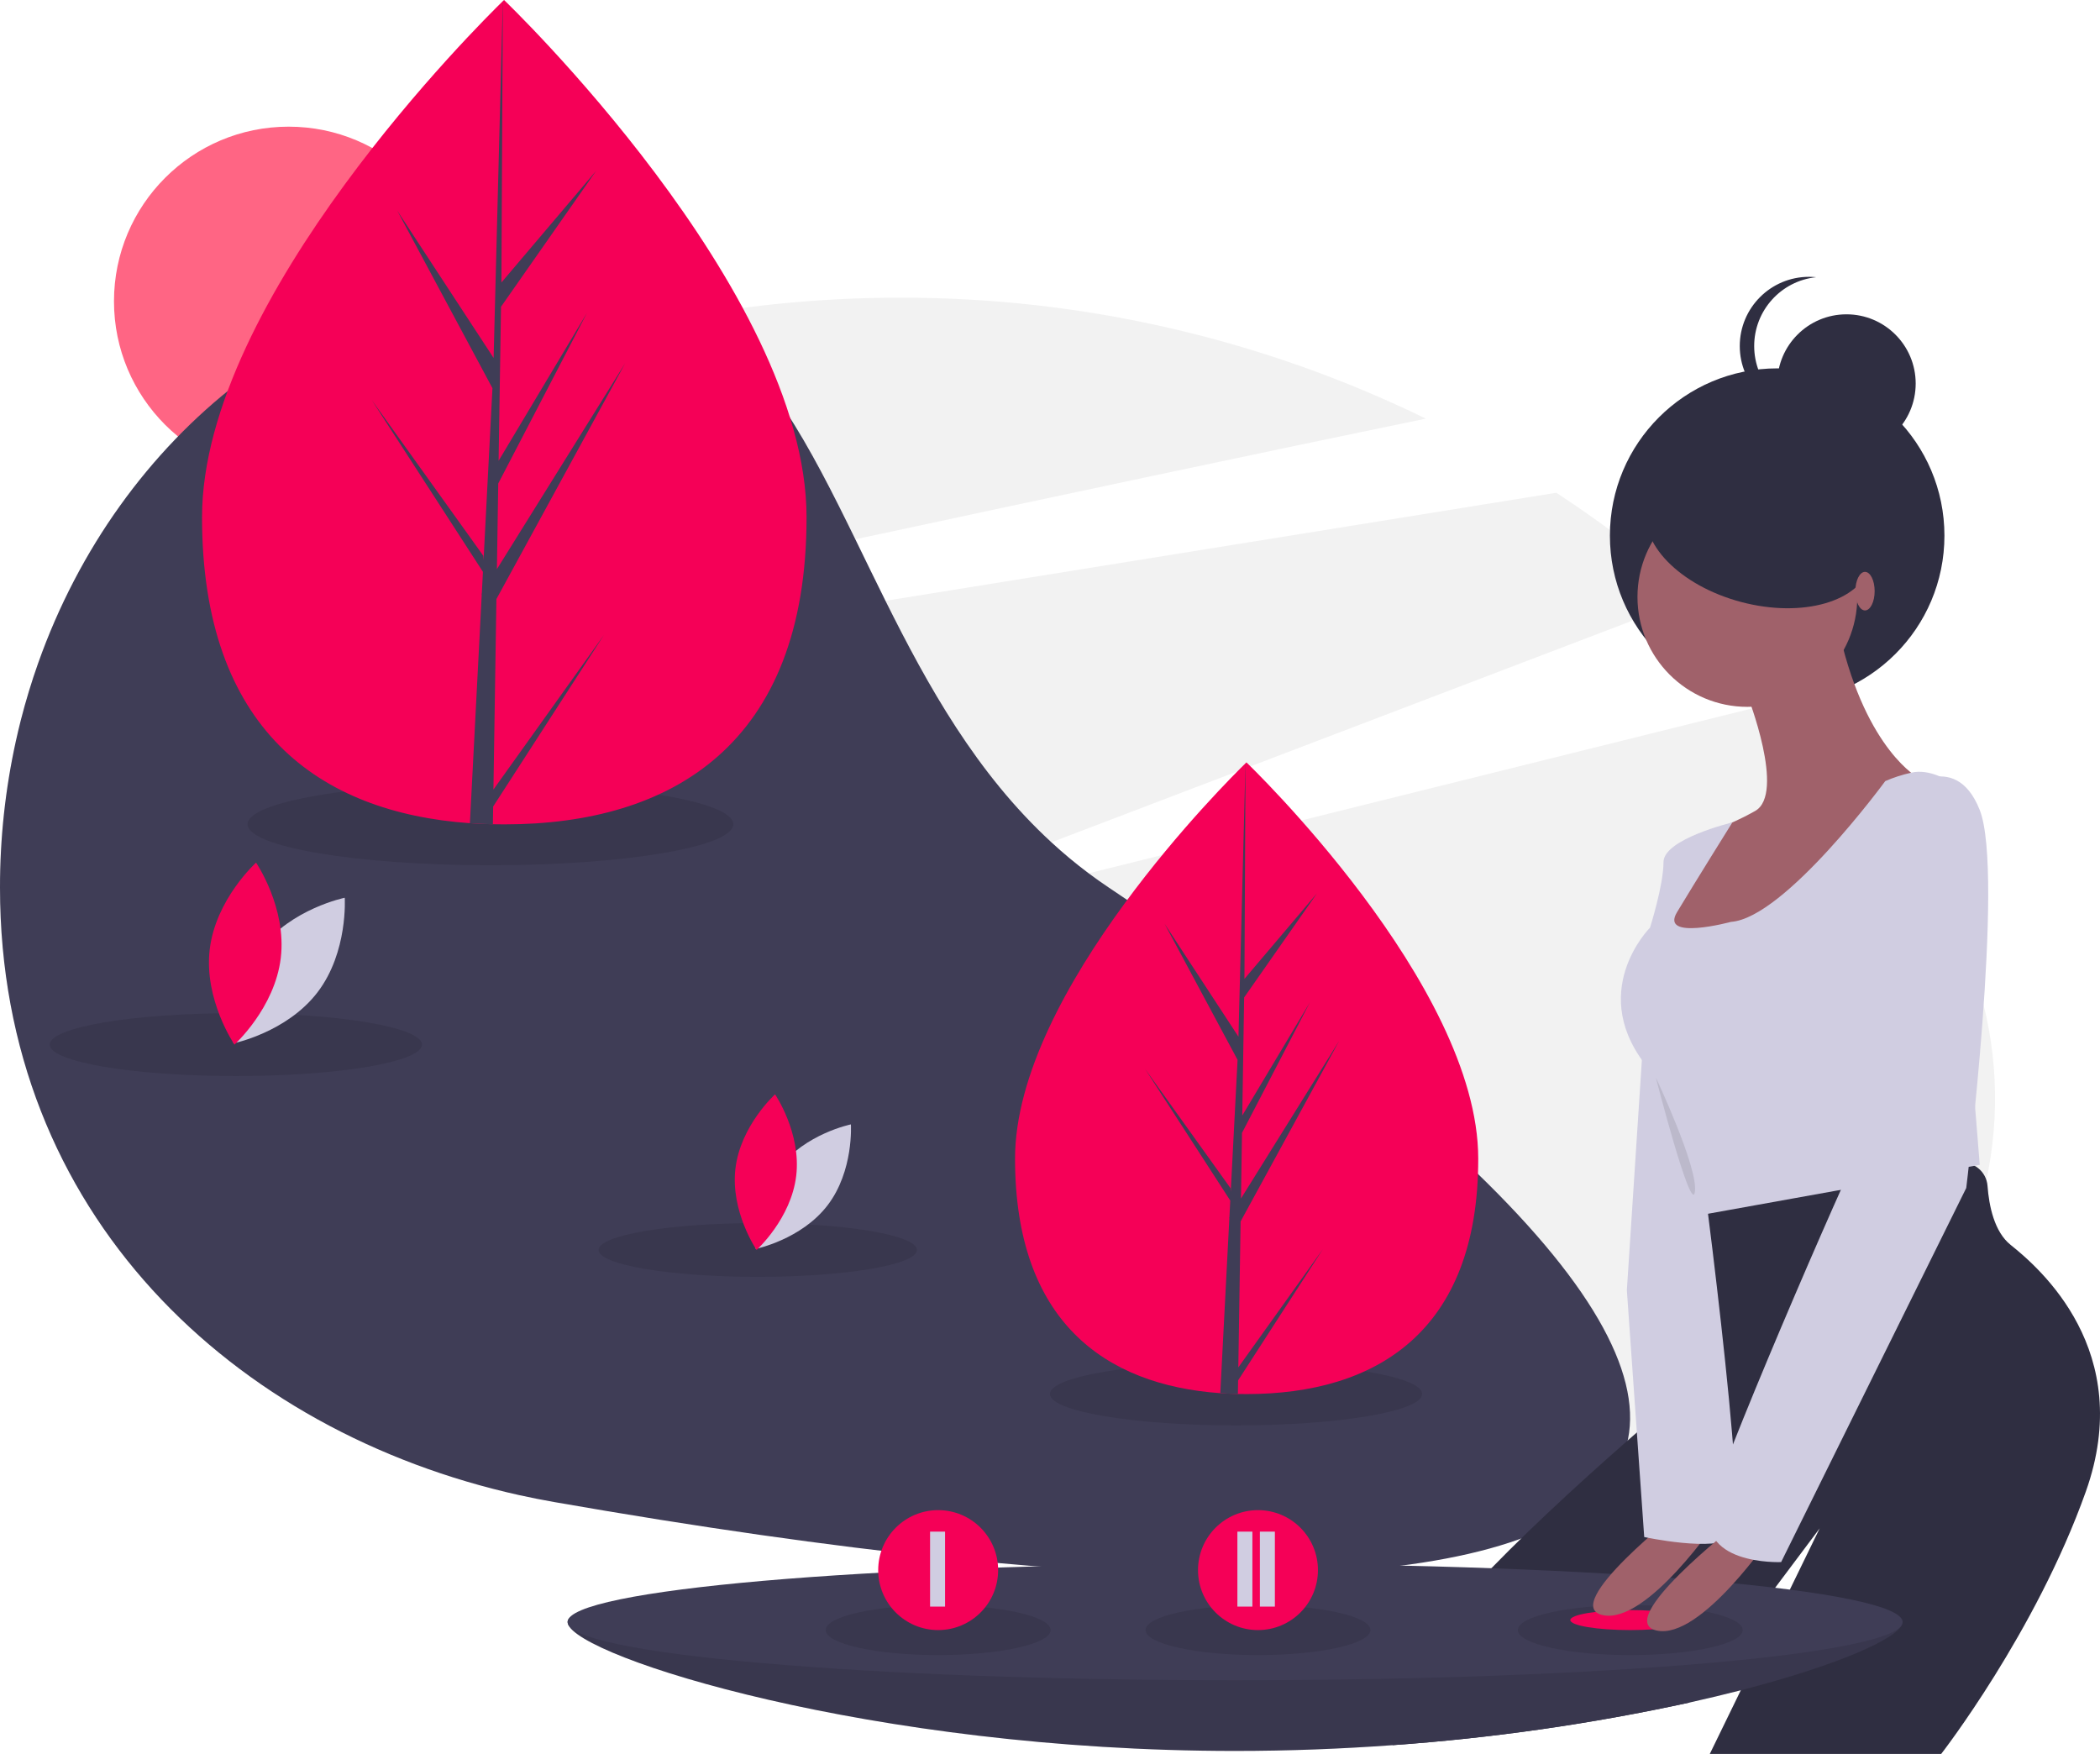
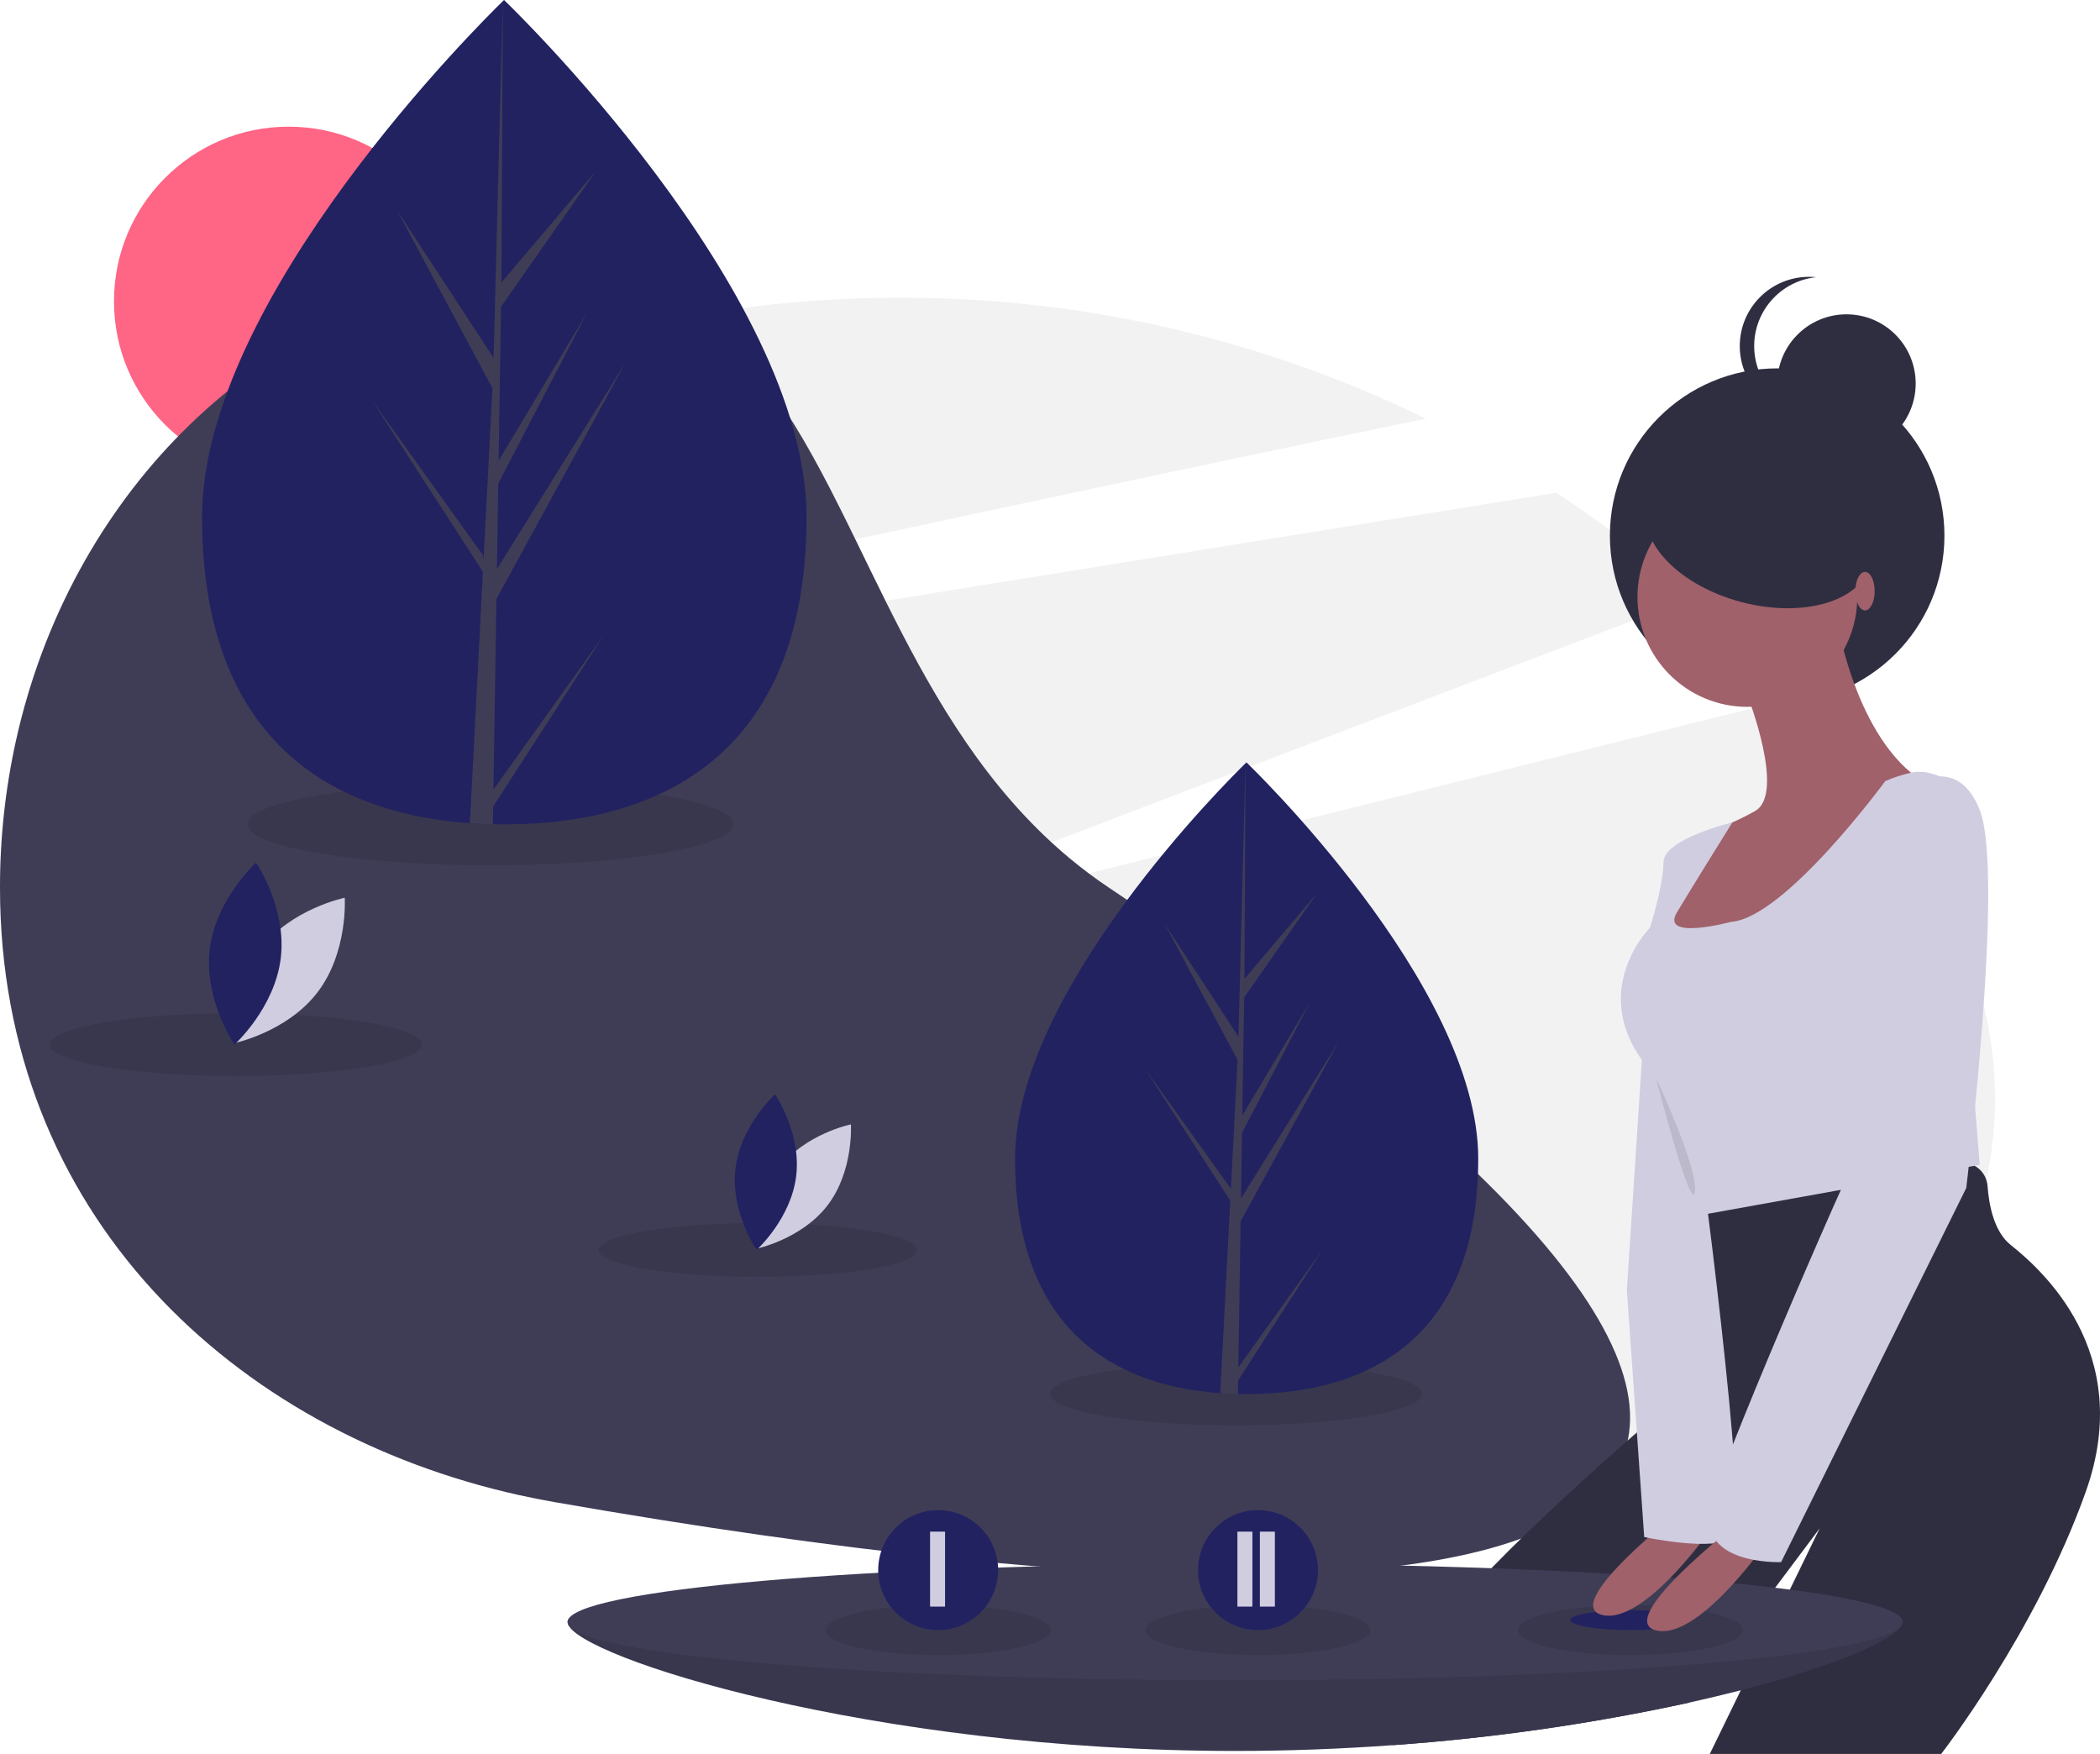
<svg xmlns="http://www.w3.org/2000/svg" id="f8d7d8f4-b875-4767-a598-99b9608f6632" data-name="Layer 1" width="840.477" height="701.95" viewBox="0 0 840.477 701.95">
  <path d="M819.412,697.401H387.645C273.213,672.059,179.761,584.775,179.761,454.247a271.808,271.808,0,0,1,6.367-58.714l348.024-56.059L802.63,296.231a480.156,480.156,0,0,1,54.919,41.861L600.564,436.121,479.332,482.368l136.145-33.839L898.054,378.298a481.989,481.989,0,0,1,46.655,61.394L859.255,503.582,955.803,457.884q.613,1.057,1.22,2.117C1017.599,565.707,941.244,697.401,819.412,697.401Z" transform="translate(-179.7613 -99.02481)" fill="#f2f2f2" />
  <path d="M750.416,266.562c-65.355,13.499-145.707,30.56-228.323,48.294-119.451,25.649-243.628,52.722-334.034,72.513q2.996-11.722,6.974-22.961A479.131,479.131,0,0,1,458.668,225.033h.008a483.295,483.295,0,0,1,81.409-6.874A478.257,478.257,0,0,1,750.416,266.562Z" transform="translate(-179.7613 -99.02481)" fill="#f2f2f2" />
  <circle cx="115.509" cy="120.582" r="69.89" fill="#ff6584" />
  <path d="M818.592,697.401c-43.01,41.204-187.119,42.952-416.941,2.771q-7.053-1.236-14.006-2.771C273.213,672.059,179.761,584.775,179.761,454.247a271.808,271.808,0,0,1,6.367-58.714q.899-4.107,1.931-8.164,2.996-11.722,6.974-22.961C227.407,273.02,307.709,208.322,401.651,208.322c23.336,0,41.737,6.184,57.016,16.711h.008c27.855,19.191,45.332,52.83,63.416,89.823,3.953,8.081,7.931,16.328,12.059,24.617,17.019,34.18,36.468,69.1,66.412,96.647a188.837,188.837,0,0,0,14.914,12.409q3.92,2.946,8.064,5.717C802.314,573.864,862.043,655.764,818.592,697.401Z" transform="translate(-179.7613 -99.02481)" fill="#3f3d56" />
  <ellipse cx="494.7" cy="557.879" rx="74.485" ry="12.574" opacity="0.1" />
  <ellipse cx="94.395" cy="418.064" rx="74.485" ry="12.574" opacity="0.1" />
  <path d="M284.083,478.746c-12.302,16.089-10.895,37.832-10.895,37.832s21.352-4.341,33.653-20.43,10.895-37.832,10.895-37.832S296.385,462.658,284.083,478.746Z" transform="translate(-179.7613 -99.02481)" fill="#d0cde1" />
-   <path d="M292.145,482.36c-2.387,20.112-18.547,34.727-18.547,34.727s-12.289-17.992-9.902-38.104,18.547-34.727,18.547-34.727S294.532,462.248,292.145,482.36Z" transform="translate(-179.7613 -99.02481)" fill="#f50057" />
+   <path d="M292.145,482.36c-2.387,20.112-18.547,34.727-18.547,34.727s-12.289-17.992-9.902-38.104,18.547-34.727,18.547-34.727S294.532,462.248,292.145,482.36Z" transform="translate(-179.7613 -99.02481)" fill="#222261" />
  <ellipse cx="303.286" cy="500.252" rx="63.696" ry="10.752" opacity="0.1" />
  <path d="M491.536,566.488c-10.52,13.758-9.317,32.352-9.317,32.352s18.259-3.713,28.779-17.471,9.317-32.352,9.317-32.352S502.056,552.73,491.536,566.488Z" transform="translate(-179.7613 -99.02481)" fill="#d0cde1" />
-   <path d="M498.43,569.578c-2.041,17.198-15.861,29.697-15.861,29.697s-10.509-15.386-8.468-32.584,15.861-29.697,15.861-29.697S500.472,552.38,498.43,569.578Z" transform="translate(-179.7613 -99.02481)" fill="#f50057" />
-   <path d="M771.394,562.717c.034,69.811-41.456,94.204-92.647,94.229q-1.784.001-3.55-.038-3.559-.075-7.043-.321c-46.203-3.249-82.114-28.855-82.145-93.78-.033-67.189,85.798-152.021,92.235-158.294.006,0,.006,0,.011-.006.245-.239.37-.359.37-.359S771.36,492.912,771.394,562.717Z" transform="translate(-179.7613 -99.02481)" fill="#f50057" />
+   <path d="M498.43,569.578c-2.041,17.198-15.861,29.697-15.861,29.697s-10.509-15.386-8.468-32.584,15.861-29.697,15.861-29.697S500.472,552.38,498.43,569.578Z" transform="translate(-179.7613 -99.02481)" fill="#222261" />
+   <path d="M771.394,562.717c.034,69.811-41.456,94.204-92.647,94.229q-1.784.001-3.55-.038-3.559-.075-7.043-.321c-46.203-3.249-82.114-28.855-82.145-93.78-.033-67.189,85.798-152.021,92.235-158.294.006,0,.006,0,.011-.006.245-.239.37-.359.37-.359S771.36,492.912,771.394,562.717Z" transform="translate(-179.7613 -99.02481)" fill="#222261" />
  <path d="M675.368,646.269l33.878-47.384L675.285,651.469l-.088,5.439q-3.559-.075-7.043-.321l3.619-69.842-.029-.54.062-.102.344-6.6L638.052,526.821l34.198,47.738.086,1.399,2.734-52.768L645.875,468.748l29.549,45.169,2.82-109.403.011-.364 0.0.358-.436,86.276,29.015-34.217L677.697,498.214l-.745,47.249,27.098-45.355-27.203,52.302-.414,26.273,39.327-63.134-39.476,72.3Z" transform="translate(-179.7613 -99.02481)" fill="#3f3d56" />
  <ellipse cx="196.299" cy="329.867" rx="97.209" ry="16.41" opacity="0.1" />
-   <path d="M502.566,305.97c.044,91.11-54.104,122.944-120.913,122.976q-2.328.001-4.633-.05-4.644-.098-9.192-.419c-60.299-4.24-107.166-37.659-107.207-122.39-.043-87.687,111.974-198.401,120.375-206.587.007,0,.007,0,.015-.007.319-.312.482-.468.482-.468S502.522,214.867,502.566,305.97Z" transform="translate(-179.7613 -99.02481)" fill="#f50057" />
+   <path d="M502.566,305.97c.044,91.11-54.104,122.944-120.913,122.976q-2.328.001-4.633-.05-4.644-.098-9.192-.419c-60.299-4.24-107.166-37.659-107.207-122.39-.043-87.687,111.974-198.401,120.375-206.587.007,0,.007,0,.015-.007.319-.312.482-.468.482-.468S502.522,214.867,502.566,305.97Z" transform="translate(-179.7613 -99.02481)" fill="#222261" />
  <path d="M377.244,415.012l44.214-61.84-44.322,68.627-.115,7.098q-4.644-.098-9.192-.419l4.722-91.149-.037-.705.082-.134.449-8.613L328.543,259.122,373.174,321.424l.112,1.826,3.568-68.867L338.752,183.332l38.563,58.949L380.996,99.5l.015-.475 0.0.468-.569,112.598L418.309,167.434l-38.026,54.353-.972,61.664,35.365-59.193-35.502,68.259-.54,34.288,51.325-82.396L378.439,338.766Z" transform="translate(-179.7613 -99.02481)" fill="#3f3d56" />
  <circle cx="711.271" cy="214.369" r="66.944" fill="#2f2e41" />
  <path d="M1014.55,696.015c-20.06,56.34-57.88,104.96-57.88,104.96h-92.61l12.42-25.49,6.22-12.76,8.99-18.45,4.42-9.07,11.94-24.52-17.83,23.78-7.7,10.26-14.6,19.48-12.18,16.24a836.978,836.978,0,0,1-118.62,17.01c-.15-4.7.6-13.94,6.57-26.79a117.013,117.013,0,0,1,11.37-19.12,174.533,174.533,0,0,1,13.3-16.17c2.64-2.86,5.42-5.78,8.29-8.73,37.36-38.41,91.27-82.33,91.27-82.33l-15.43-60.97,111.06-18.86a10.017,10.017,0,0,1,11.67,9.13c.6,8.05,2.72,18.4,9.24,23.62C996.03,606.495,1034.62,639.685,1014.55,696.015Z" transform="translate(-179.7613 -99.02481)" fill="#2f2e41" />
  <path d="M941.22,748.165a2.079,2.079,0,0,1-.09.6c-1.56,5.95-25.65,16.64-64.65,26.72-6.51,1.67-13.44,3.33-20.74,4.96a836.978,836.978,0,0,1-118.62,17.01c-20.22,1.47-41.33,2.31-63.05,2.31-145.31,0-263.52-37.57-267.05-51a2.077,2.077,0,0,1-.09-.6,1.638,1.638,0,0,1,.04-.38.867.867,0,0,1,.06-.23c3.87-11.67,121.94,5.61,267.04,5.61,28.23,0,55.45-.65,80.99-1.62,50.73-1.93,94.9-5.09,127.46-6.82,3.17-.16,6.23-.32,9.17-.45,29.87-1.41,47.96-1.17,49.43,3.28a.867.867,0,0,1,.06.23A1.638,1.638,0,0,1,941.22,748.165Z" transform="translate(-179.7613 -99.02481)" fill="#3f3d56" />
  <path d="M941.22,748.165a2.079,2.079,0,0,1-.09.6c-1.56,5.95-25.65,16.64-64.65,26.72-6.51,1.67-13.44,3.33-20.74,4.96a836.978,836.978,0,0,1-118.62,17.01c-20.22,1.47-41.33,2.31-63.05,2.31-145.31,0-263.52-37.57-267.05-51a2.077,2.077,0,0,1-.09-.6,1.638,1.638,0,0,1,.04-.38.867.867,0,0,1,.06-.23c3.87-11.67,121.94,5.61,267.04,5.61,28.23,0,55.45-.65,80.99-1.62,50.73-1.93,94.9-5.09,127.46-6.82,3.17-.16,6.23-.32,9.17-.45,29.87-1.41,47.96-1.17,49.43,3.28a.867.867,0,0,1,.06.23A1.638,1.638,0,0,1,941.22,748.165Z" transform="translate(-179.7613 -99.02481)" opacity="0.1" />
  <ellipse cx="494.314" cy="649.142" rx="267.147" ry="23.303" fill="#3f3d56" />
  <ellipse cx="652.479" cy="652.37" rx="45" ry="10" opacity="0.1" />
-   <ellipse cx="652.479" cy="648.37" rx="24" ry="4" fill="#f50057" />
+   <ellipse cx="652.479" cy="648.37" rx="24" ry="4" fill="#222261" />
  <path d="M852.91,703.102s-49.43,38.45-31.68,42.309,46.305-38.588,46.305-38.588Z" transform="translate(-179.7613 -99.02481)" fill="#a0616a" />
  <circle cx="699.35" cy="238.9" r="43.99" fill="#a0616a" />
  <path d="M879.111,377.284s15.435,39.359,3.087,46.305-18.522,7.718-18.522,7.718L850.556,453.688l-7.718,23.153,61.74,2.315,43.218-68.686S926.96,399.665,916.155,353.36Z" transform="translate(-179.7613 -99.02481)" fill="#a0616a" />
  <path d="M959.76,411.627s-7.85-5.158-15.116-3.351a56.17,56.17,0,0,0-10.352,3.351s-40.131,54.795-61.74,56.338c0,0-28.555,7.718-21.609-3.859s22.165-35.942,22.165-35.942-27.567,6.615-27.567,15.876-5.402,26.24-5.402,26.24-26.24,26.24,0,57.11,16.207,58.653,16.207,58.653L972.108,565.206Z" transform="translate(-179.7613 -99.02481)" fill="#d0cde1" />
  <path d="M837.822,508.868l-6.946,106.502,6.946,98.785s28.555,6.174,35.501,0S858.66,548.228,858.66,548.228Z" transform="translate(-179.7613 -99.02481)" fill="#d0cde1" />
  <circle cx="739.008" cy="153.494" r="27.701" fill="#2f2e41" />
  <path d="M881.835,237.514a27.704,27.704,0,0,1,24.816-27.551,28.007,28.007,0,0,0-2.886-.15,27.701,27.701,0,0,0,0,55.402,28.007,28.007,0,0,0,2.886-.15A27.704,27.704,0,0,1,881.835,237.514Z" transform="translate(-179.7613 -99.02481)" fill="#2f2e41" />
  <ellipse cx="883.693" cy="313.167" rx="27.701" ry="46.168" transform="translate(174.3172 987.7664) rotate(-75.11841)" fill="#2f2e41" />
  <path d="M874.519,709.276s-49.43,38.45-31.68,42.309,46.305-38.588,46.305-38.588Z" transform="translate(-179.7613 -99.02481)" fill="#a0616a" />
  <path d="M940.466,416.258s21.609-18.522,31.642,6.946-5.402,151.264-5.402,151.264L892.617,724.188s-35.501,1.544-27.783-23.924,59.811-145.476,62.898-148.563S940.466,416.258,940.466,416.258Z" transform="translate(-179.7613 -99.02481)" fill="#d0cde1" />
  <path d="M842.459,530.232s17.031,36.114,15.651,45.77S842.459,530.232,842.459,530.232Z" transform="translate(-179.7613 -99.02481)" opacity="0.1" />
  <ellipse cx="746.427" cy="236.584" rx="3.859" ry="7.718" fill="#a0616a" />
  <ellipse cx="375.479" cy="652.37" rx="45" ry="10" opacity="0.1" />
-   <circle cx="375.479" cy="628.37" r="24" fill="#f50057" />
+   <circle cx="375.479" cy="628.37" r="24" fill="#222261" />
  <ellipse cx="503.479" cy="652.37" rx="45" ry="10" opacity="0.1" />
-   <circle cx="503.479" cy="628.37" r="24" fill="#f50057" />
+   <circle cx="503.479" cy="628.37" r="24" fill="#222261" />
  <rect x="372.239" y="612.975" width="6" height="30" fill="#d0cde1" />
  <rect x="495.239" y="612.975" width="6" height="30" fill="#d0cde1" />
  <rect x="504.239" y="612.975" width="6" height="30" fill="#d0cde1" />
</svg>
